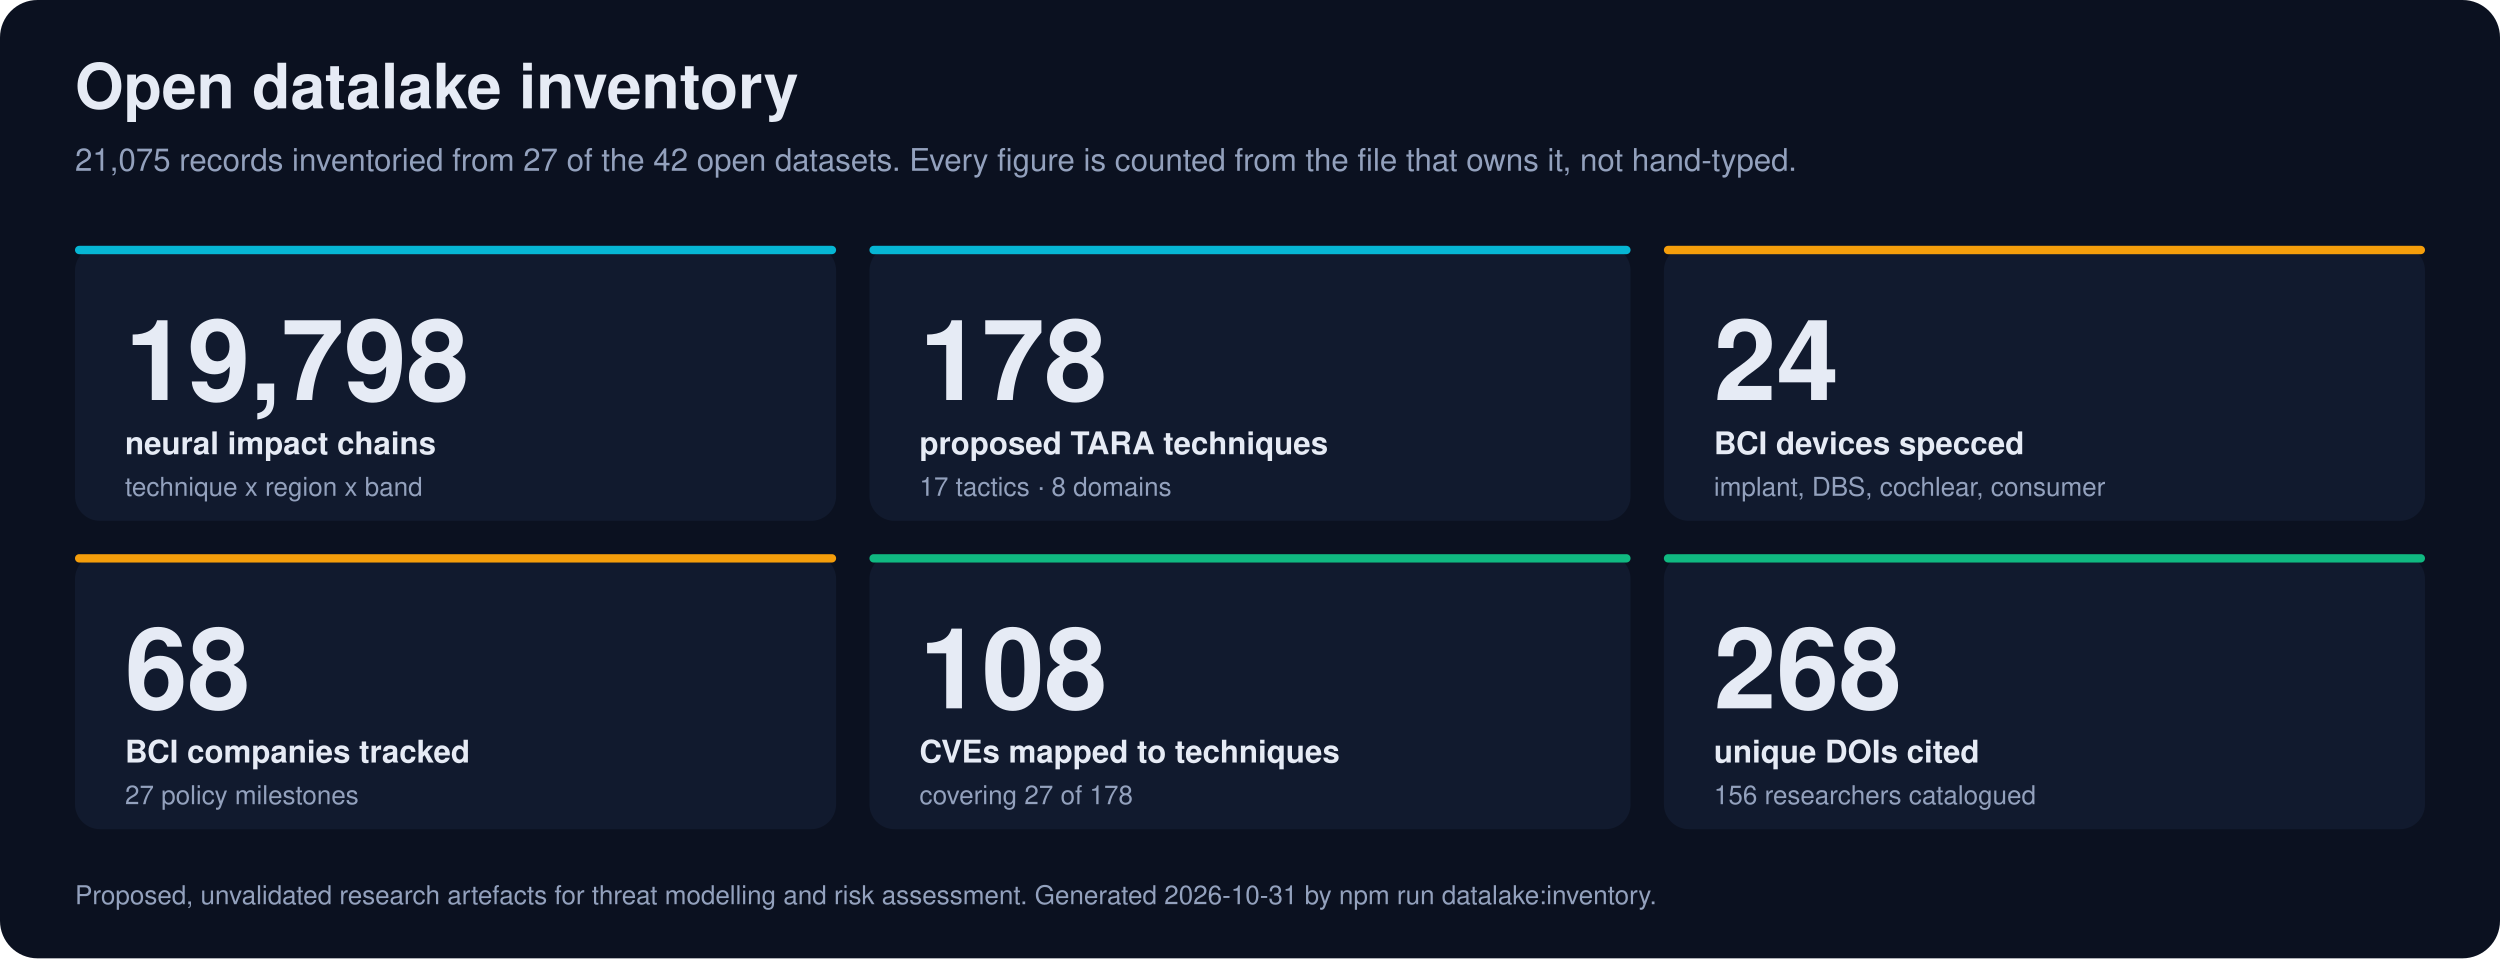
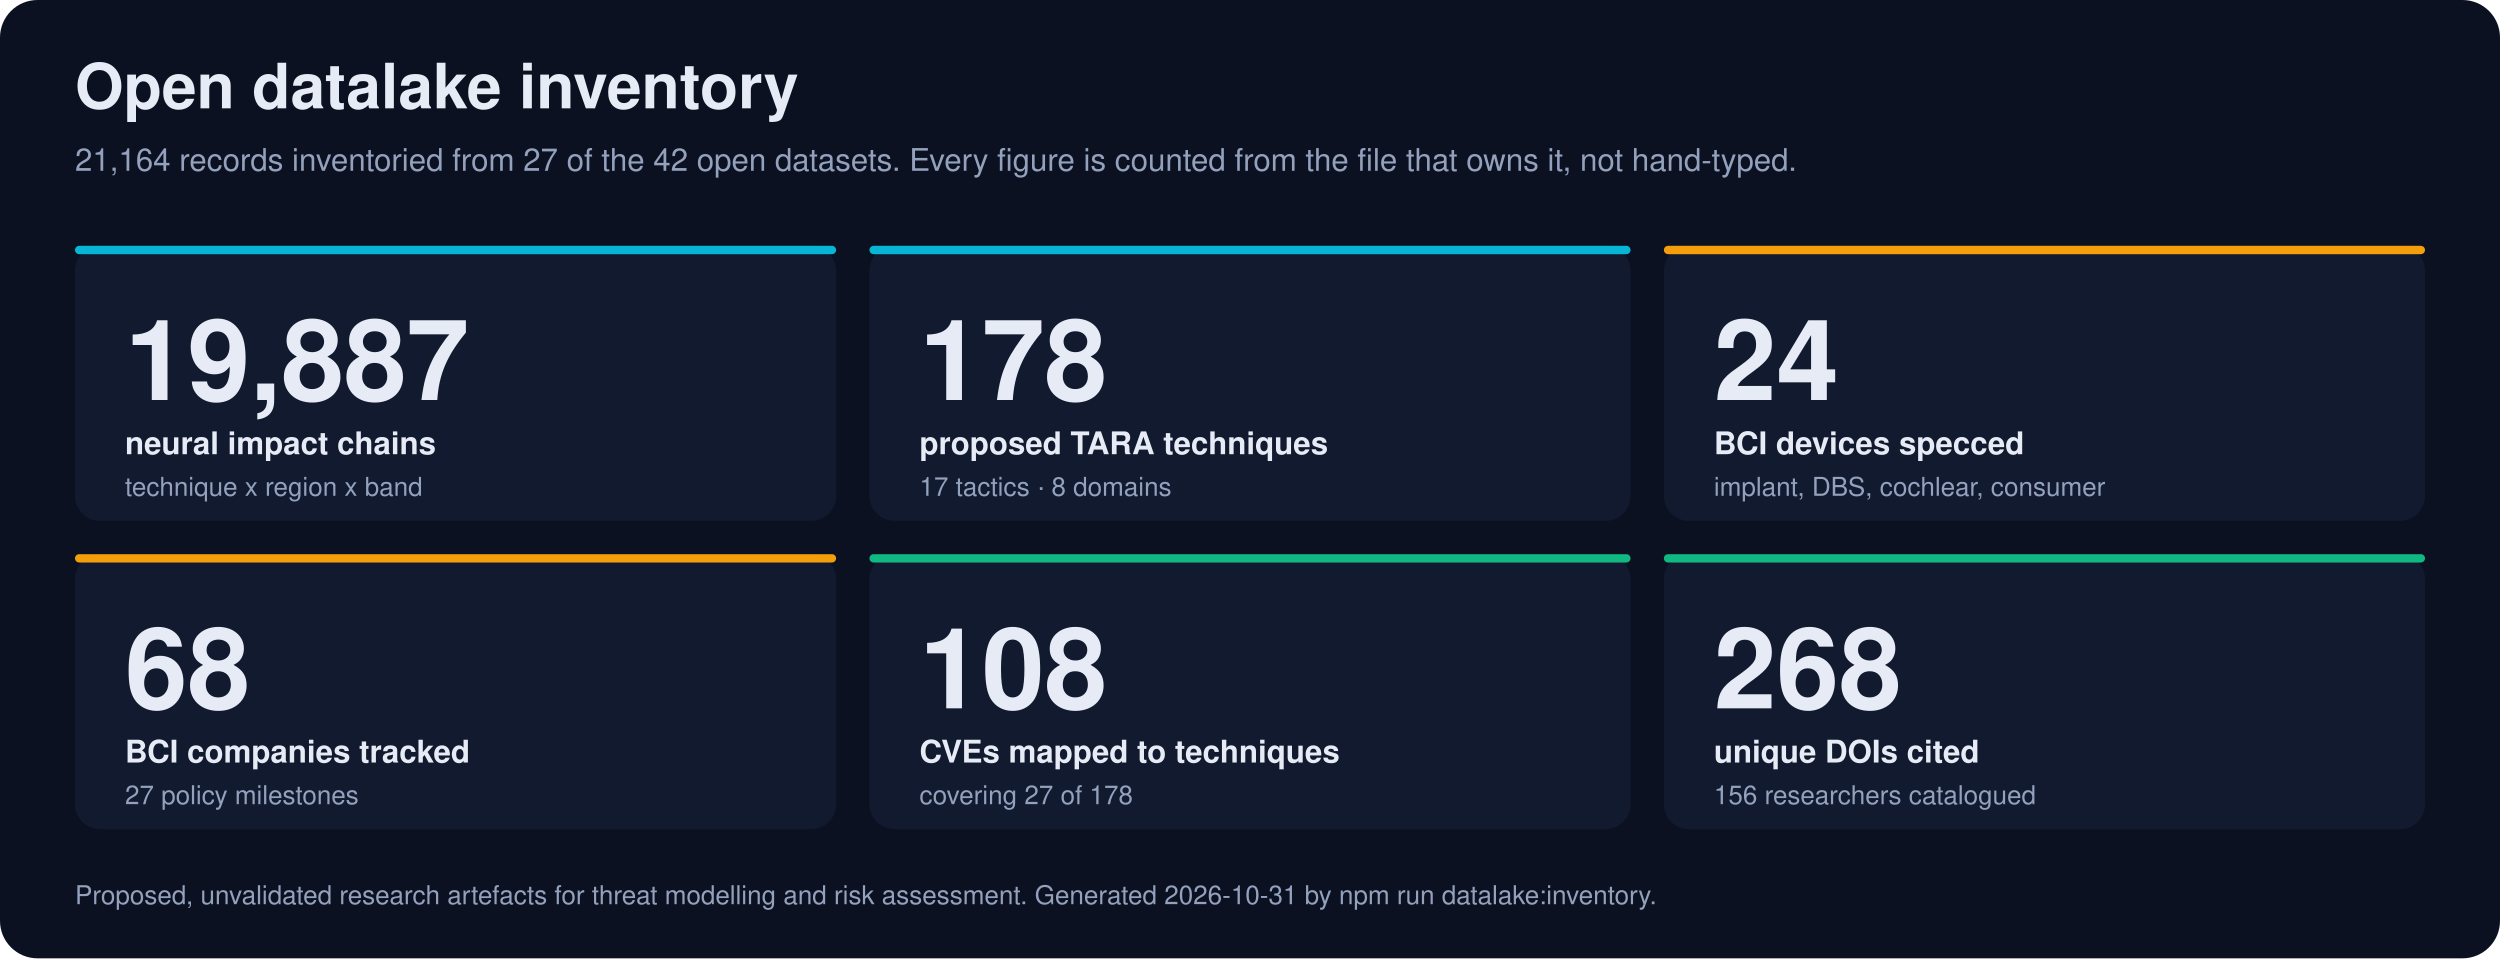
- <svg xmlns="http://www.w3.org/2000/svg" viewBox="0 0 1200 460" width="1200" height="460" role="img" aria-label="Open datalake inventory: 21,075 records across 27 datasets, including 19,798 neural impact chains, 178 proposed techniques, 24 BCI devices and 268 cited DOIs.">
+ <svg xmlns="http://www.w3.org/2000/svg" viewBox="0 0 1200 460" width="1200" height="460" role="img" aria-label="Open datalake inventory: 21,164 records across 27 datasets, including 19,887 neural impact chains, 178 proposed techniques, 24 BCI devices and 268 cited DOIs.">
  <rect width="1200" height="460" rx="18" fill="#0b1120" />
  <text x="36" y="52" font-family="-apple-system,BlinkMacSystemFont,'Segoe UI',Helvetica,Arial,sans-serif" font-size="30" font-weight="700" fill="#e6ebf5">Open datalake inventory</text>
-   <text x="36" y="82" font-family="-apple-system,BlinkMacSystemFont,'Segoe UI',Helvetica,Arial,sans-serif" font-size="15" fill="#93a1bd">21,075 records inventoried from 27 of the 42 open datasets. Every figure is counted from the file that owns it, not hand-typed.</text>
+   <text x="36" y="82" font-family="-apple-system,BlinkMacSystemFont,'Segoe UI',Helvetica,Arial,sans-serif" font-size="15" fill="#93a1bd">21,164 records inventoried from 27 of the 42 open datasets. Every figure is counted from the file that owns it, not hand-typed.</text>
  <rect x="36" y="118" width="365.333" height="132" rx="12" fill="#111a2e" />
  <rect x="36" y="118" width="365.333" height="4" rx="2" fill="#06b6d4" />
-   <text x="60" y="192" font-family="-apple-system,BlinkMacSystemFont,'Segoe UI',Helvetica,Arial,sans-serif" font-size="54" font-weight="700" fill="#e6ebf5">19,798</text>
+   <text x="60" y="192" font-family="-apple-system,BlinkMacSystemFont,'Segoe UI',Helvetica,Arial,sans-serif" font-size="54" font-weight="700" fill="#e6ebf5">19,887</text>
  <text x="60" y="218" font-family="-apple-system,BlinkMacSystemFont,'Segoe UI',Helvetica,Arial,sans-serif" font-size="15" font-weight="600" fill="#e6ebf5">neural impact chains</text>
  <text x="60" y="238" font-family="-apple-system,BlinkMacSystemFont,'Segoe UI',Helvetica,Arial,sans-serif" font-size="12.5" fill="#93a1bd">technique x region x band</text>
  <rect x="417.333" y="118" width="365.333" height="132" rx="12" fill="#111a2e" />
  <rect x="417.333" y="118" width="365.333" height="4" rx="2" fill="#06b6d4" />
  <text x="441.333" y="192" font-family="-apple-system,BlinkMacSystemFont,'Segoe UI',Helvetica,Arial,sans-serif" font-size="54" font-weight="700" fill="#e6ebf5">178</text>
  <text x="441.333" y="218" font-family="-apple-system,BlinkMacSystemFont,'Segoe UI',Helvetica,Arial,sans-serif" font-size="15" font-weight="600" fill="#e6ebf5">proposed TARA techniques</text>
  <text x="441.333" y="238" font-family="-apple-system,BlinkMacSystemFont,'Segoe UI',Helvetica,Arial,sans-serif" font-size="12.5" fill="#93a1bd">17 tactics · 8 domains</text>
  <rect x="798.667" y="118" width="365.333" height="132" rx="12" fill="#111a2e" />
  <rect x="798.667" y="118" width="365.333" height="4" rx="2" fill="#f59e0b" />
  <text x="822.667" y="192" font-family="-apple-system,BlinkMacSystemFont,'Segoe UI',Helvetica,Arial,sans-serif" font-size="54" font-weight="700" fill="#e6ebf5">24</text>
  <text x="822.667" y="218" font-family="-apple-system,BlinkMacSystemFont,'Segoe UI',Helvetica,Arial,sans-serif" font-size="15" font-weight="600" fill="#e6ebf5">BCI devices specced</text>
  <text x="822.667" y="238" font-family="-apple-system,BlinkMacSystemFont,'Segoe UI',Helvetica,Arial,sans-serif" font-size="12.5" fill="#93a1bd">implant, DBS, cochlear, consumer</text>
  <rect x="36" y="266" width="365.333" height="132" rx="12" fill="#111a2e" />
  <rect x="36" y="266" width="365.333" height="4" rx="2" fill="#f59e0b" />
  <text x="60" y="340" font-family="-apple-system,BlinkMacSystemFont,'Segoe UI',Helvetica,Arial,sans-serif" font-size="54" font-weight="700" fill="#e6ebf5">68</text>
  <text x="60" y="366" font-family="-apple-system,BlinkMacSystemFont,'Segoe UI',Helvetica,Arial,sans-serif" font-size="15" font-weight="600" fill="#e6ebf5">BCI companies tracked</text>
  <text x="60" y="386" font-family="-apple-system,BlinkMacSystemFont,'Segoe UI',Helvetica,Arial,sans-serif" font-size="12.5" fill="#93a1bd">27 policy milestones</text>
  <rect x="417.333" y="266" width="365.333" height="132" rx="12" fill="#111a2e" />
  <rect x="417.333" y="266" width="365.333" height="4" rx="2" fill="#10b981" />
  <text x="441.333" y="340" font-family="-apple-system,BlinkMacSystemFont,'Segoe UI',Helvetica,Arial,sans-serif" font-size="54" font-weight="700" fill="#e6ebf5">108</text>
  <text x="441.333" y="366" font-family="-apple-system,BlinkMacSystemFont,'Segoe UI',Helvetica,Arial,sans-serif" font-size="15" font-weight="600" fill="#e6ebf5">CVEs mapped to techniques</text>
  <text x="441.333" y="386" font-family="-apple-system,BlinkMacSystemFont,'Segoe UI',Helvetica,Arial,sans-serif" font-size="12.5" fill="#93a1bd">covering 27 of 178</text>
  <rect x="798.667" y="266" width="365.333" height="132" rx="12" fill="#111a2e" />
  <rect x="798.667" y="266" width="365.333" height="4" rx="2" fill="#10b981" />
  <text x="822.667" y="340" font-family="-apple-system,BlinkMacSystemFont,'Segoe UI',Helvetica,Arial,sans-serif" font-size="54" font-weight="700" fill="#e6ebf5">268</text>
  <text x="822.667" y="366" font-family="-apple-system,BlinkMacSystemFont,'Segoe UI',Helvetica,Arial,sans-serif" font-size="15" font-weight="600" fill="#e6ebf5">unique DOIs cited</text>
  <text x="822.667" y="386" font-family="-apple-system,BlinkMacSystemFont,'Segoe UI',Helvetica,Arial,sans-serif" font-size="12.5" fill="#93a1bd">156 researchers catalogued</text>
  <text x="36" y="434" font-family="-apple-system,BlinkMacSystemFont,'Segoe UI',Helvetica,Arial,sans-serif" font-size="12.5" fill="#93a1bd">Proposed, unvalidated research artefacts for threat modelling and risk assessment. Generated 2026-10-31 by npm run datalake:inventory.</text>
</svg>
